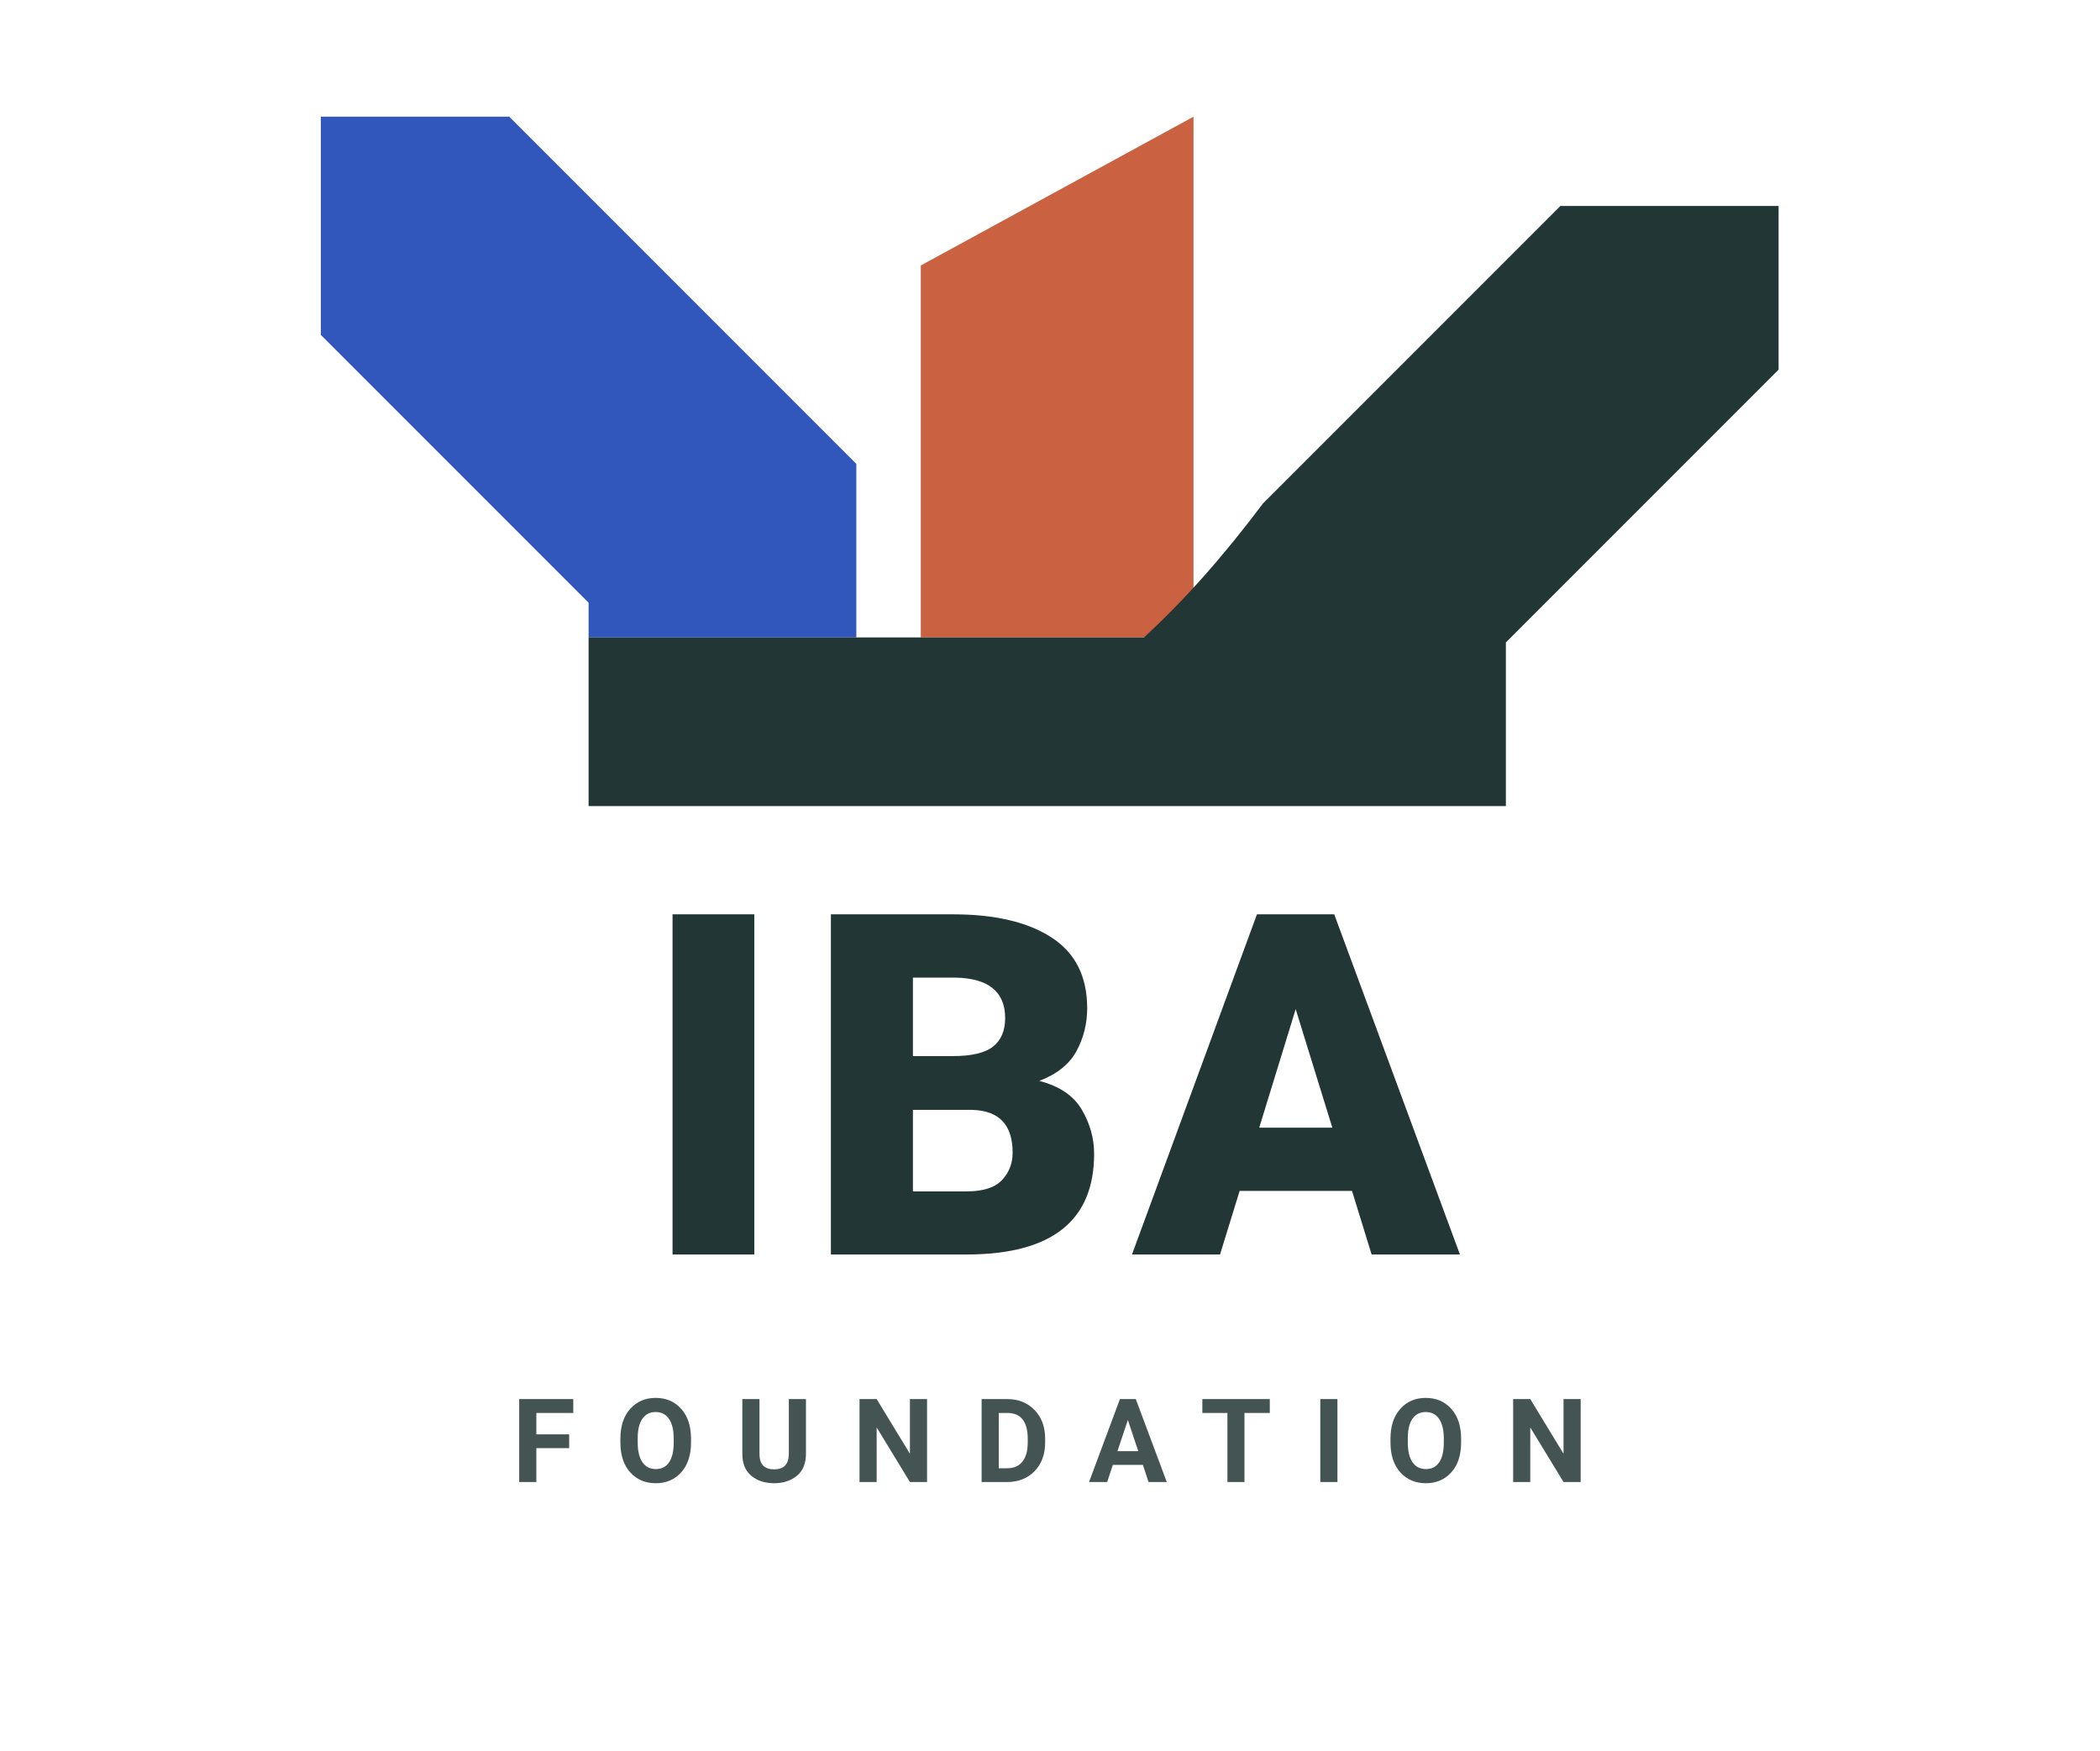
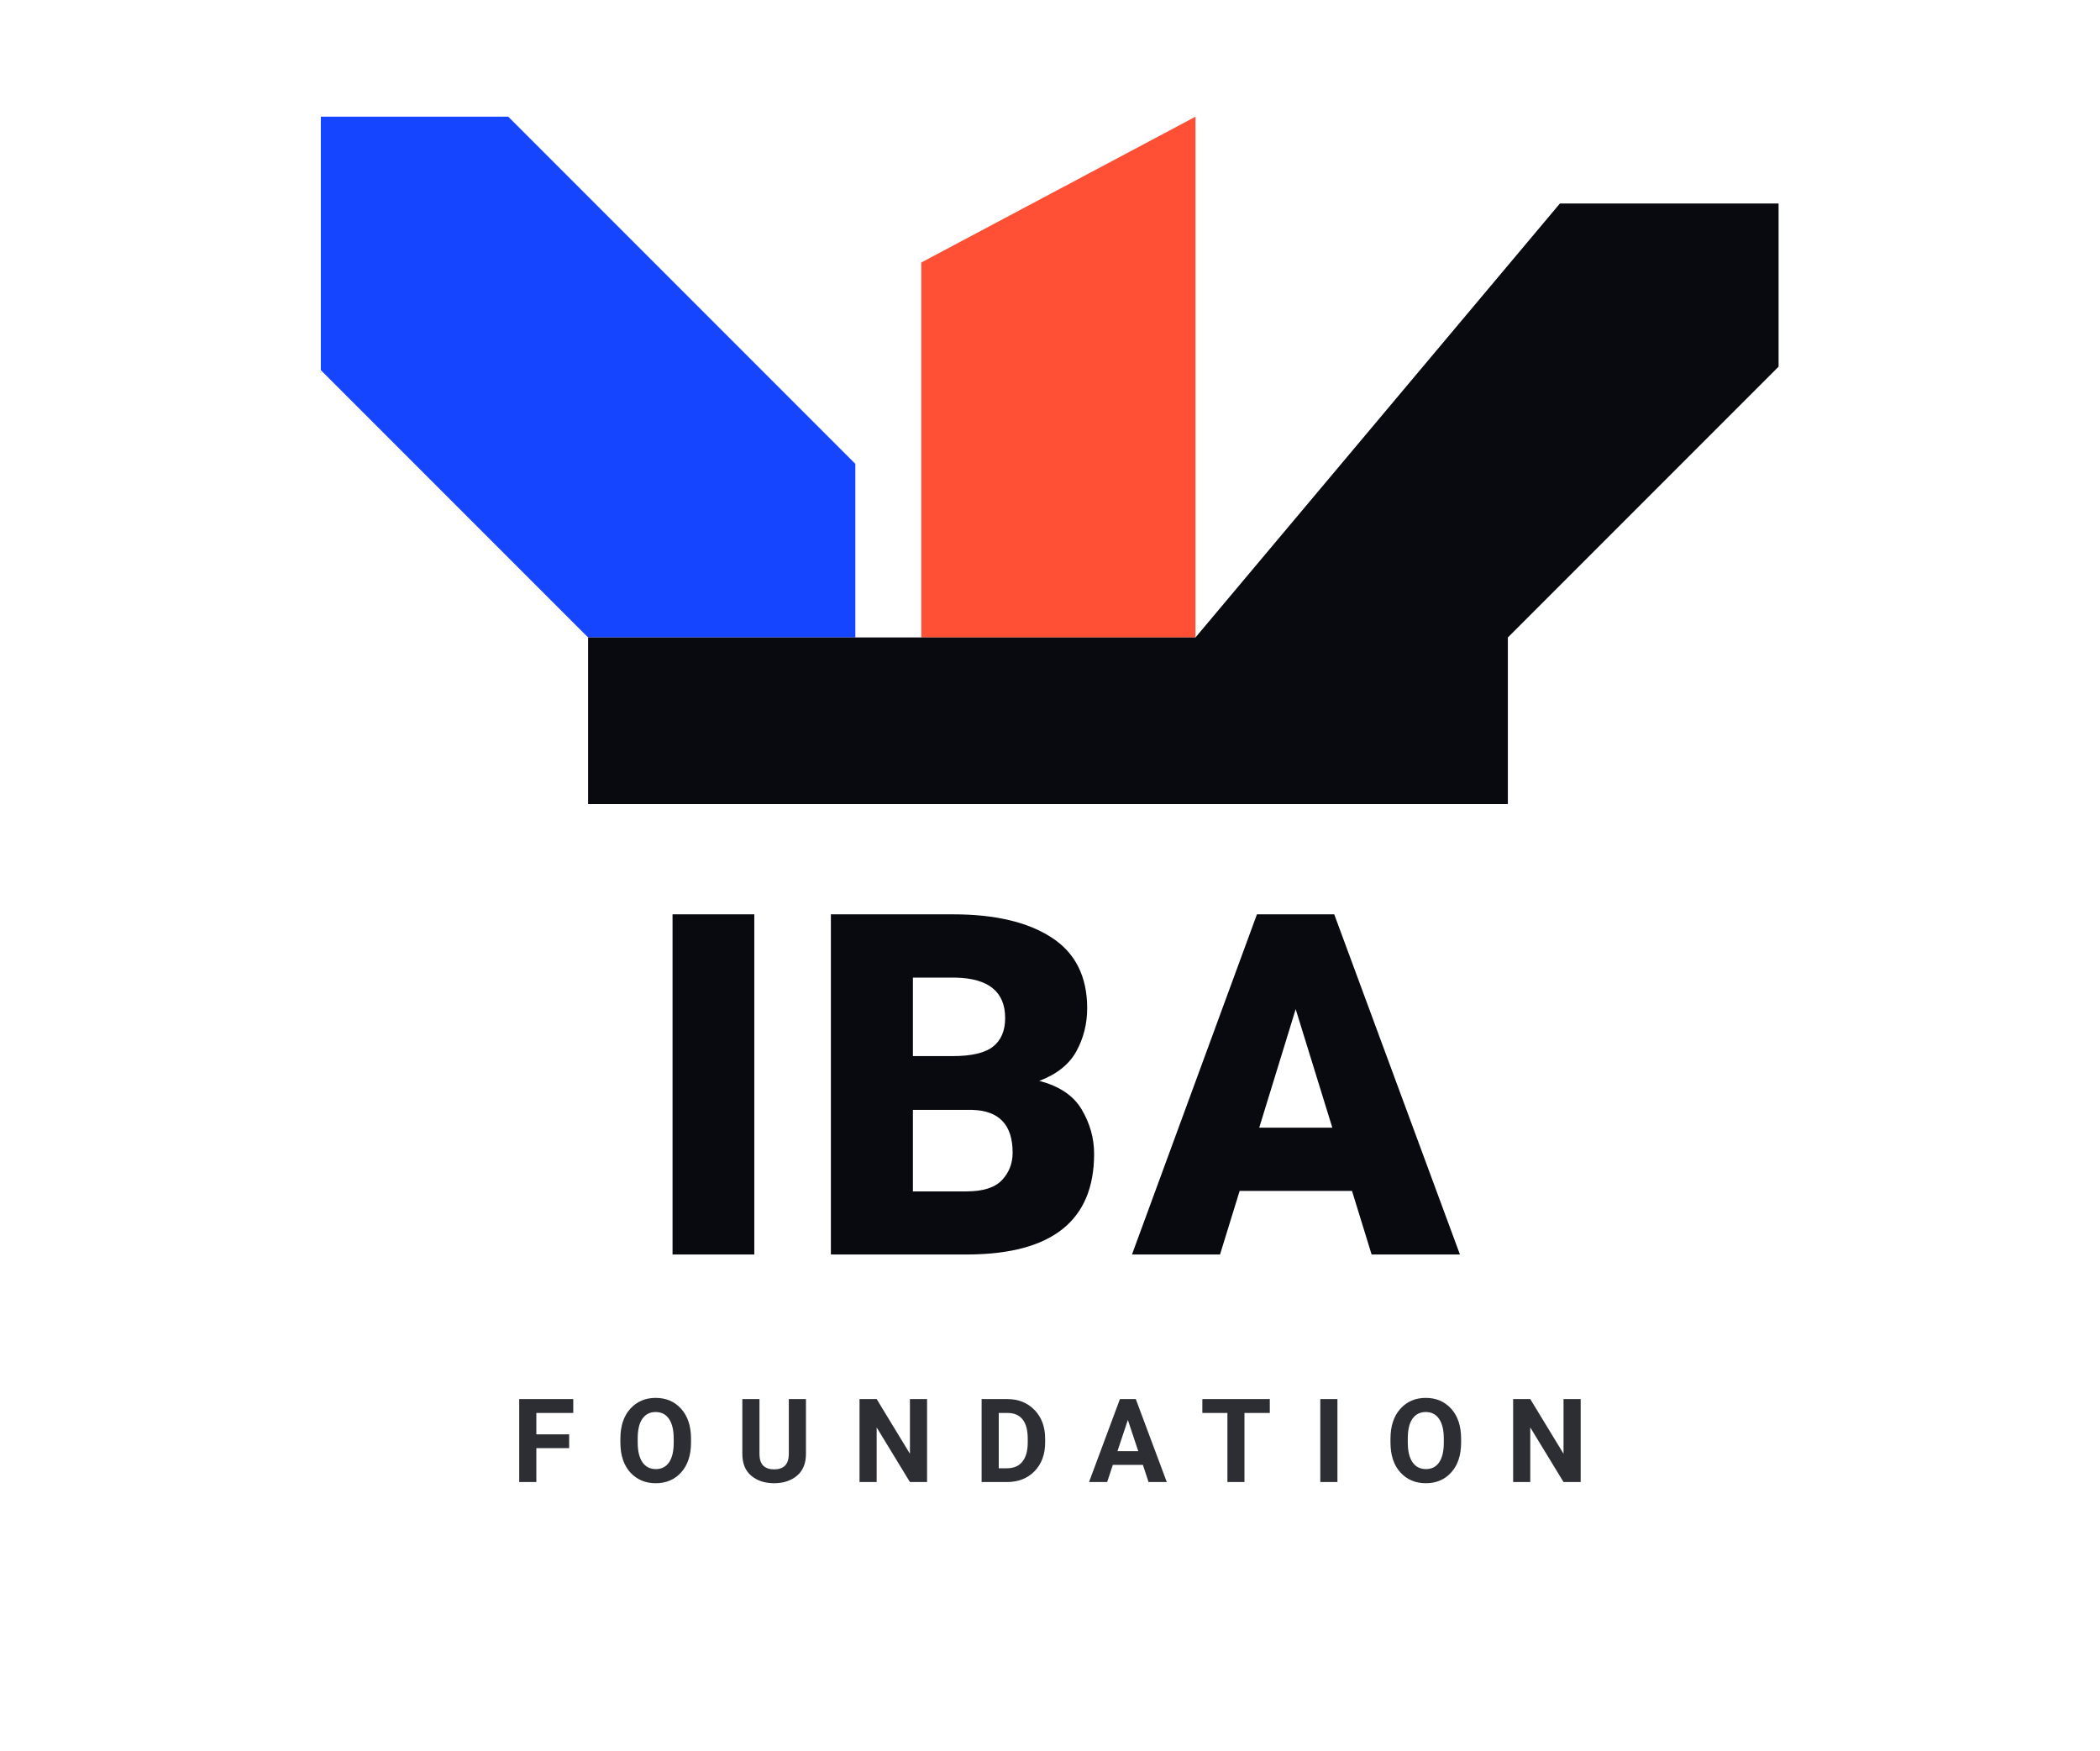
<svg xmlns="http://www.w3.org/2000/svg" viewBox="0 0 360 300" fill="none">
-   <g transform="translate(55, 20) scale(0.85)">
-     <path d="M0 0 H38 L108 70 V105 H54 V98 L0 44 Z" fill="#3157BC" />
-     <path d="M121 30 L176 0 V98 L166 105 H121 Z" fill="#CA6141" />
-     <path d="M54 105 H166 Q178 94 190 78 L250 18 H294 V51 L239 106 V139 H54 Z" fill="#223635" />
+   <g transform="translate(55, 20) scale(0.595)">
+     <path d="M0 0 H54 L154 100 V150 H77 L0 73 Z" fill="#1645FF" />
+     <path d="M173 42 L252 0 V150 H173 Z" fill="#FF5035" />
+     <path d="M252 150 L357 25 H420 V72 L342 150 V198 H77 V150 Z" fill="#080A10" />
  </g>
-   <text x="180" y="215" text-anchor="middle" fill="#223635" font-family="system-ui, -apple-system, BlinkMacSystemFont, 'Segoe UI', Roboto, sans-serif" font-size="82" font-weight="900" letter-spacing="0.04em">IBA</text>
-   <text x="180" y="254" text-anchor="middle" fill="rgba(34,54,53,0.85)" font-family="system-ui, -apple-system, BlinkMacSystemFont, 'Segoe UI', Roboto, sans-serif" font-size="20" font-weight="700" letter-spacing="0.34em">FOUNDATION</text>
+   <text x="180" y="215" text-anchor="middle" fill="#080A10" font-family="system-ui, -apple-system, BlinkMacSystemFont, 'Segoe UI', Roboto, sans-serif" font-size="82" font-weight="900" letter-spacing="0.04em">IBA</text>
+   <text x="180" y="254" text-anchor="middle" fill="rgba(8,10,16,0.85)" font-family="system-ui, -apple-system, BlinkMacSystemFont, 'Segoe UI', Roboto, sans-serif" font-size="20" font-weight="700" letter-spacing="0.34em">FOUNDATION</text>
</svg>
